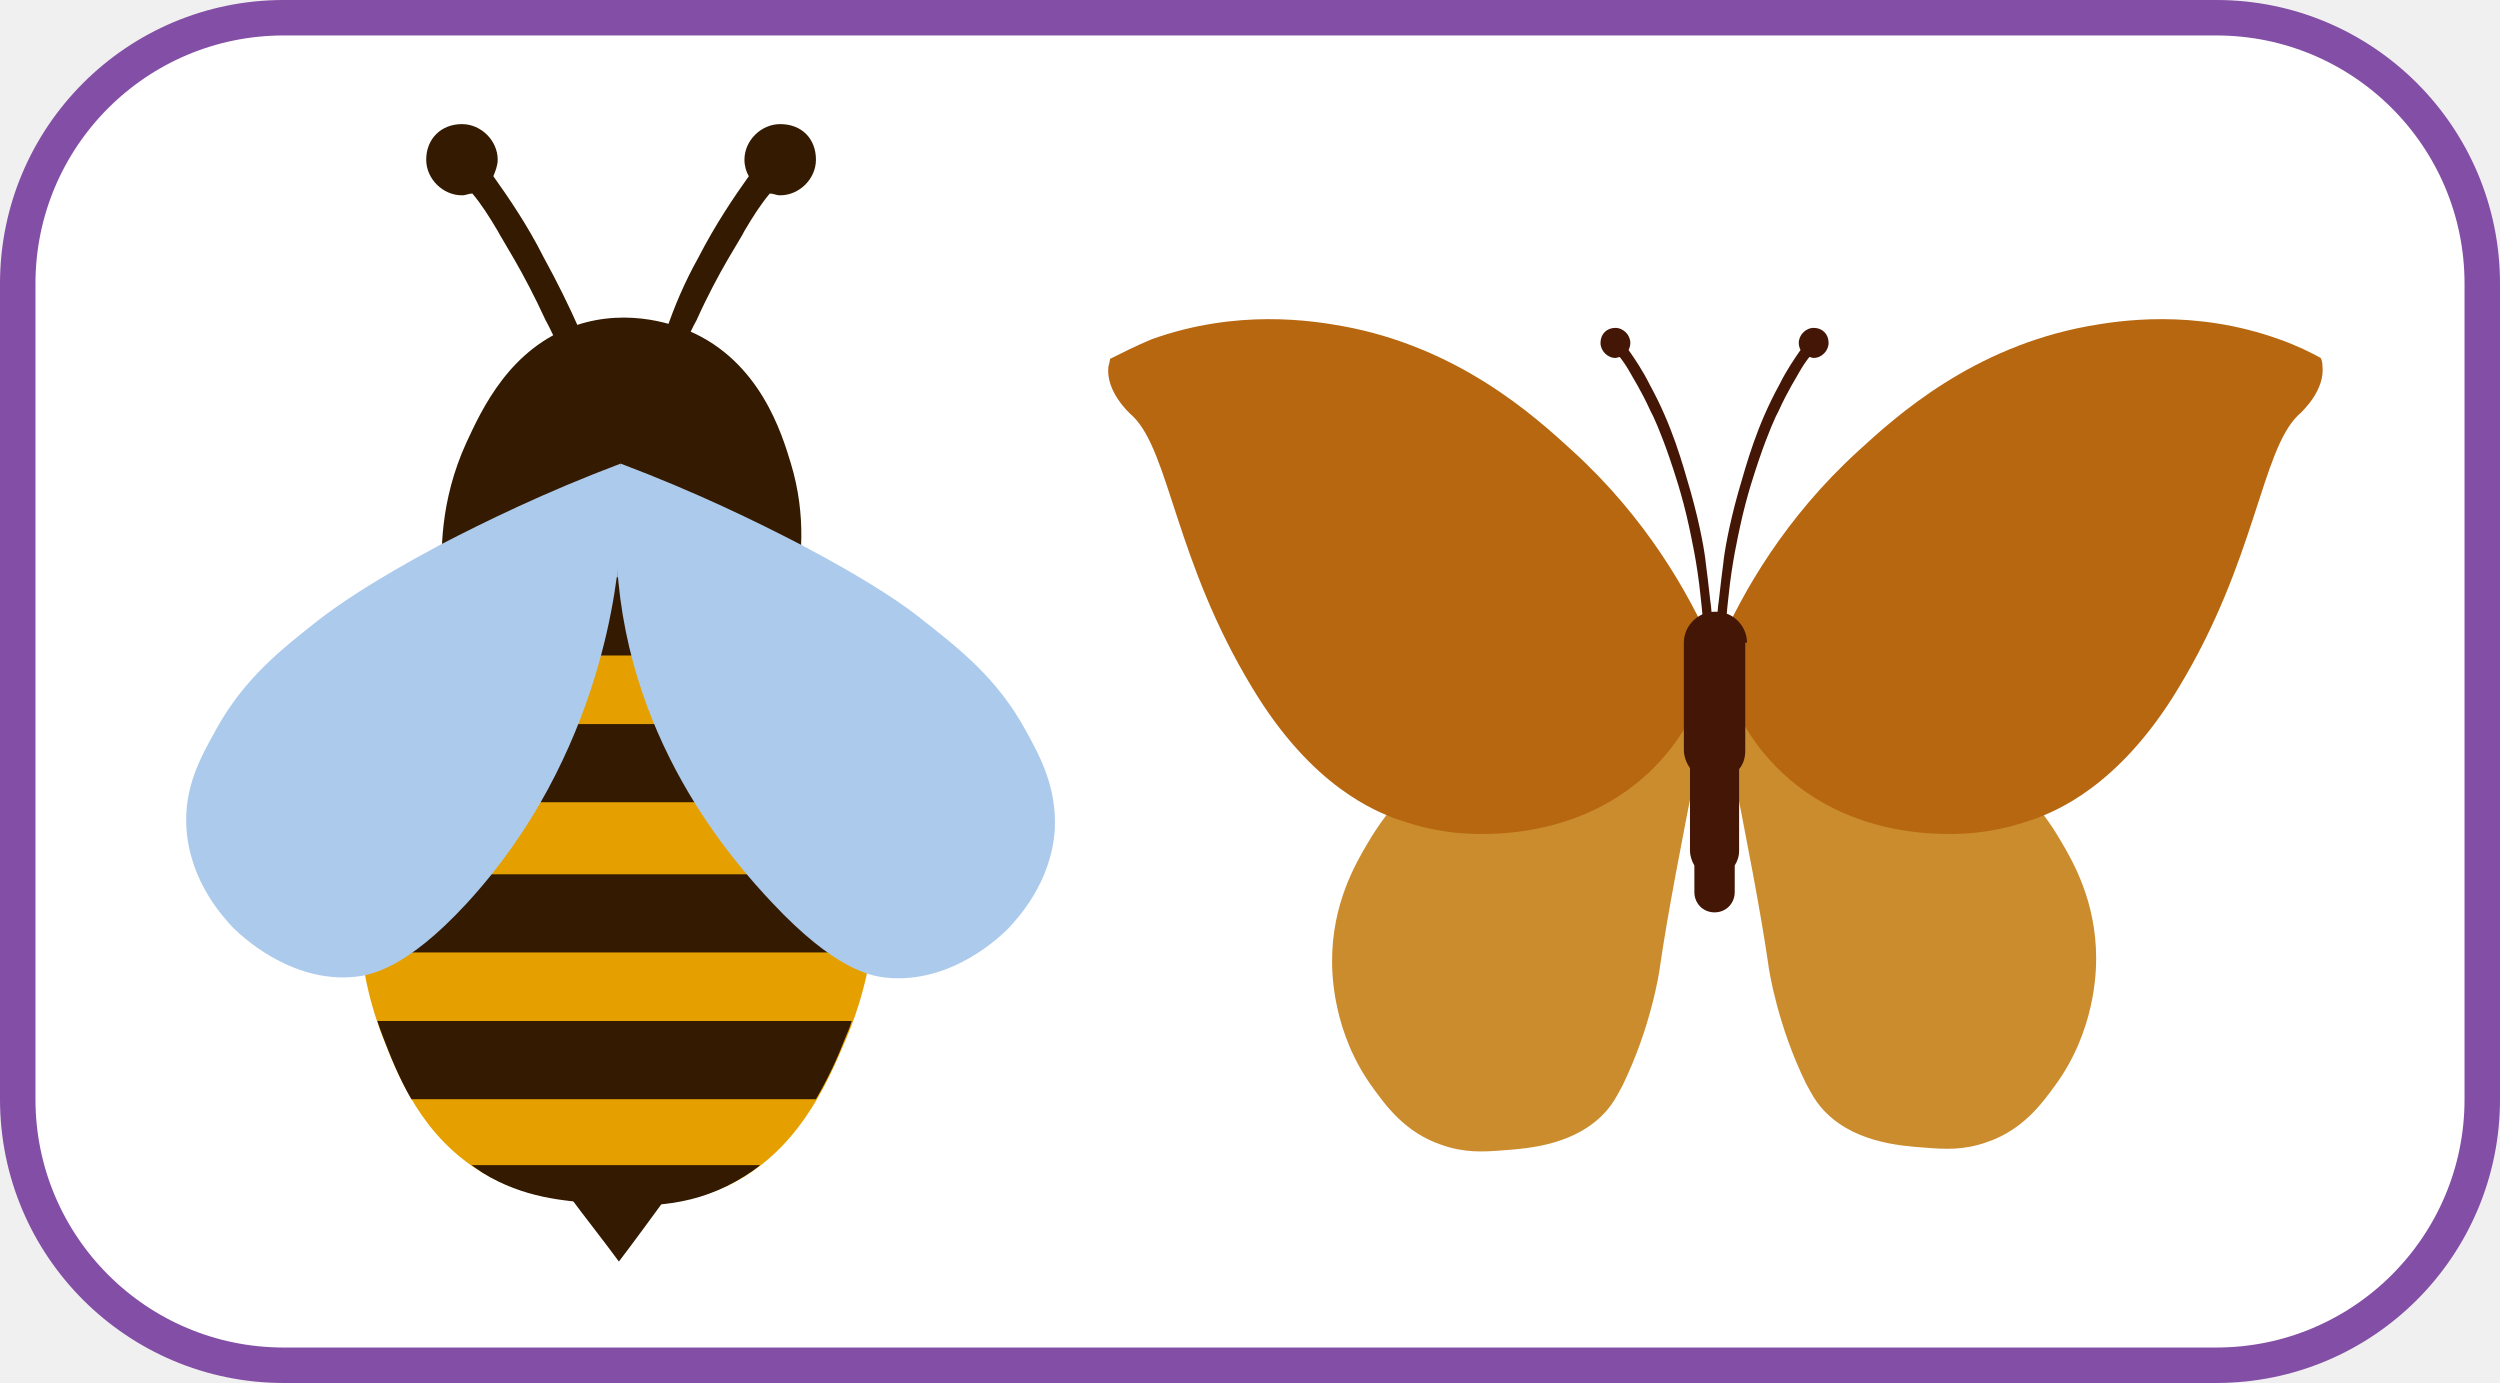
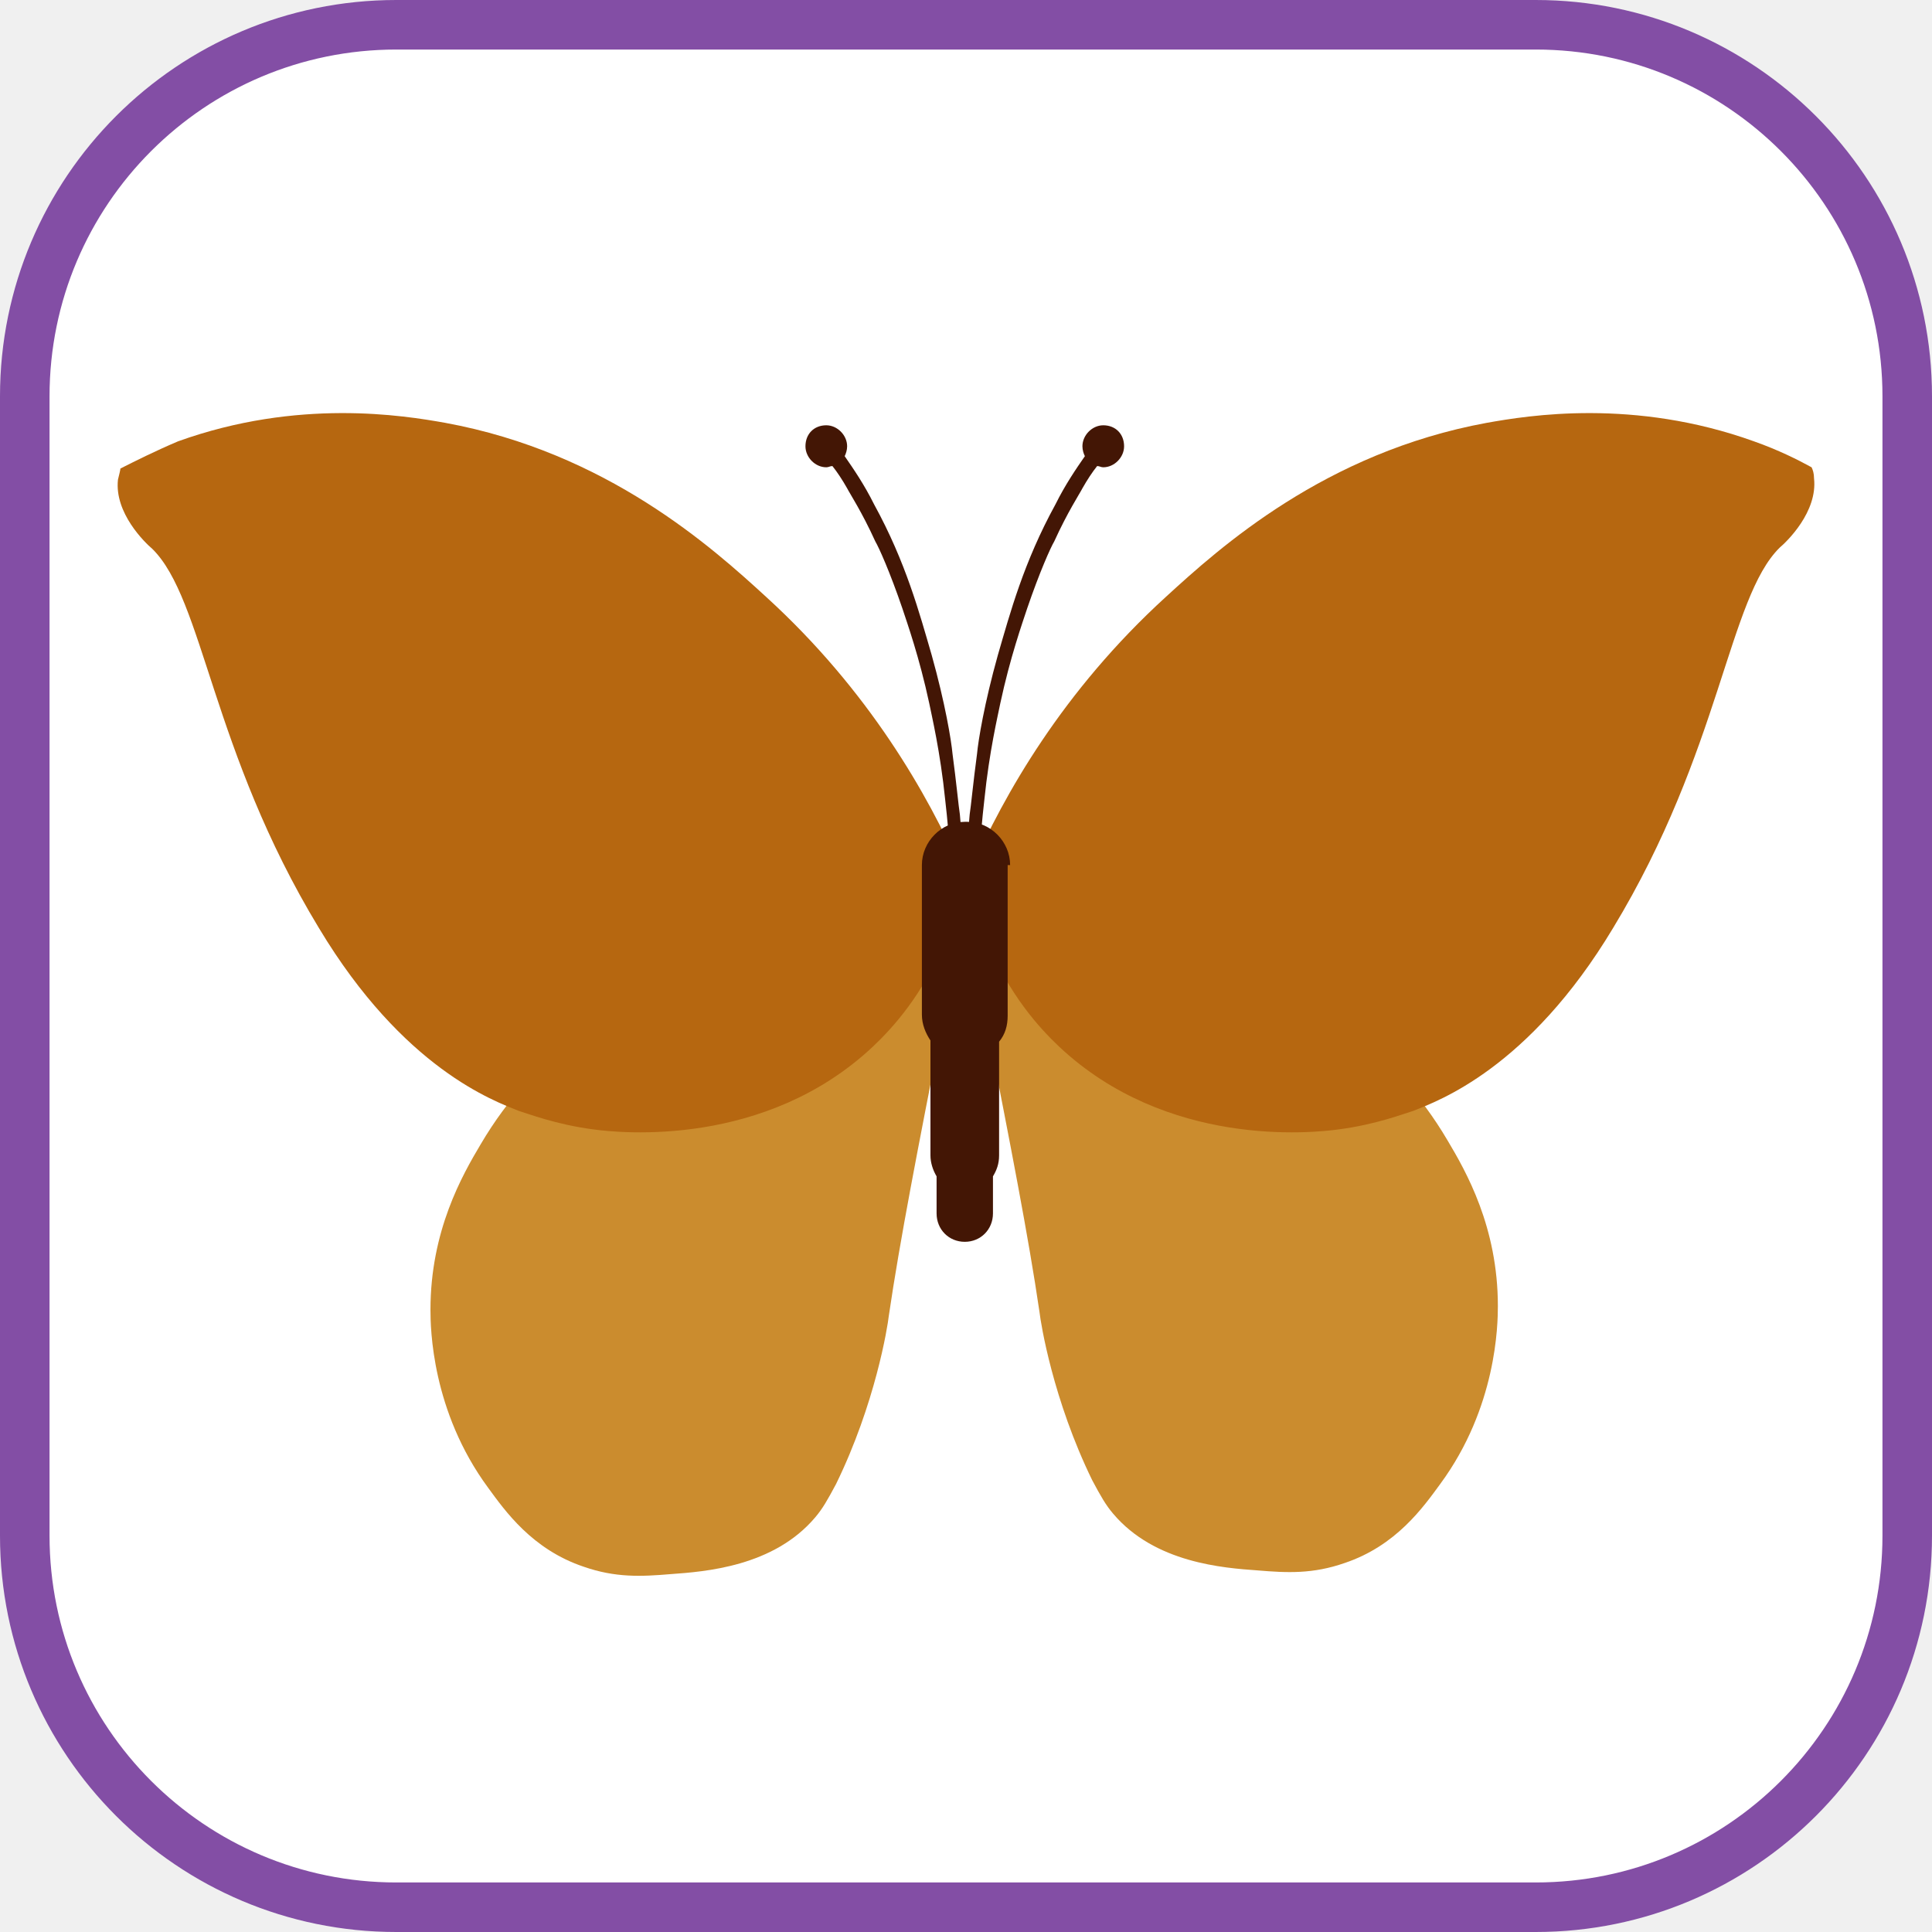
- <svg xmlns="http://www.w3.org/2000/svg" viewBox="0 0 282 156" fill="none">
-   <rect x="2" y="2" width="278" height="152" rx="30" fill="white" stroke="#834EA5" stroke-width="4" />
-   <path d="M195.182 85.361C197.062 94.937 198.547 102.517 199.437 108.602C199.536 109.499 200.526 115.684 203.692 122.167C204.385 123.464 204.781 124.162 205.374 124.86C208.739 128.85 214.28 129.249 217.051 129.448C219.426 129.648 221.504 129.748 224.076 128.85C228.232 127.453 230.409 124.361 231.795 122.466C236.347 116.282 236.446 109.599 236.446 108.103C236.446 101.719 233.873 97.231 232.388 94.737C227.936 87.157 221.504 83.566 218.535 81.97C209.036 76.883 199.932 77.182 195.776 77.581C195.677 80.175 195.38 82.768 195.182 85.361Z" fill="#CB8C2E" />
-   <path d="M193.896 72.893C196.568 66.809 201.317 58.43 209.629 50.85C213.983 46.86 222.493 39.18 235.555 36.786C238.919 36.187 247.429 34.791 257.127 38.282C259.106 38.98 260.689 39.778 261.777 40.377C261.876 40.576 261.975 40.875 261.975 41.274C262.272 43.967 259.798 46.361 259.205 46.86C255.049 50.949 254.455 63.218 245.747 77.581C238.919 88.952 231.597 91.546 229.618 92.343C228.925 92.543 226.649 93.441 223.582 93.84C221.405 94.139 209.728 95.336 201.02 87.157C199.437 85.66 196.963 82.967 195.182 78.579C194.687 76.683 194.292 74.788 193.896 72.893Z" fill="#B66710" />
-   <path d="M191.521 85.66C189.641 95.236 188.157 102.817 187.266 108.901C187.167 109.799 186.178 115.983 183.011 122.466C182.318 123.763 181.923 124.461 181.329 125.159C177.964 129.149 172.423 129.548 169.652 129.748C167.278 129.947 165.2 130.047 162.627 129.149C158.471 127.753 156.294 124.661 154.908 122.765C150.357 116.581 150.258 109.898 150.258 108.402C150.258 102.019 152.83 97.53 154.315 95.037C158.768 87.456 165.2 83.865 168.168 82.269C177.668 77.182 186.771 77.481 190.927 77.88C191.125 80.374 191.323 82.967 191.521 85.66Z" fill="#CB8C2E" />
-   <path d="M193.104 72.893C190.432 66.809 185.683 58.43 177.371 50.85C173.017 46.86 164.507 39.18 151.445 36.786C148.081 36.187 139.571 34.791 129.873 38.282C127.993 39.08 126.41 39.878 125.223 40.476C125.223 40.576 125.124 40.975 125.025 41.374C124.728 44.067 127.202 46.461 127.795 46.96C131.951 51.049 132.545 63.218 141.253 77.581C148.081 88.952 155.403 91.546 157.382 92.343C158.075 92.543 160.351 93.441 163.418 93.84C165.595 94.139 177.272 95.336 185.98 87.157C187.563 85.66 190.037 82.967 191.818 78.579C192.313 76.683 192.708 74.788 193.104 72.893Z" fill="#B66710" />
-   <path d="M197.062 72.494C197.062 70.599 195.479 69.003 193.599 69.003H193.401C191.521 69.003 189.938 70.599 189.938 72.494V84.563C189.938 85.361 190.235 86.059 190.63 86.658V95.934C190.63 96.533 190.828 97.131 191.125 97.63V100.622C191.125 101.919 192.115 102.916 193.401 102.916C194.687 102.916 195.677 101.919 195.677 100.622V97.63C195.974 97.131 196.172 96.632 196.172 95.934V86.758C196.666 86.159 196.864 85.461 196.864 84.663V72.494H197.062Z" fill="#431605" />
-   <path d="M204.583 36.985C203.692 36.985 202.901 37.783 202.901 38.681C202.901 38.98 203 39.279 203.098 39.479C202.406 40.476 201.515 41.773 200.724 43.369C198.151 48.057 197.062 52.146 196.073 55.538C194.984 59.428 194.49 62.42 194.391 63.517C194.094 65.712 193.896 67.806 193.797 68.405C193.698 69.602 193.599 70.499 193.599 71.297C193.896 71.297 194.292 71.297 194.589 71.397C194.687 70.3 194.786 68.903 194.984 67.208C195.38 63.318 196.073 60.425 196.271 59.428C197.062 55.737 198.052 52.944 198.448 51.747C199.437 48.855 200.328 46.86 200.625 46.361C201.713 43.967 202.703 42.471 202.901 42.072C203.296 41.374 203.692 40.776 204.088 40.277C204.286 40.277 204.385 40.377 204.583 40.377C205.473 40.377 206.265 39.578 206.265 38.681C206.265 37.683 205.572 36.985 204.583 36.985Z" fill="#431605" />
-   <path d="M182.219 36.985C183.11 36.985 183.902 37.783 183.902 38.681C183.902 38.98 183.803 39.279 183.704 39.479C184.396 40.476 185.287 41.773 186.079 43.369C188.651 48.057 189.74 52.146 190.729 55.538C191.818 59.428 192.313 62.42 192.411 63.517C192.708 65.712 192.906 67.806 193.005 68.405C193.104 69.602 193.203 70.499 193.203 71.297C192.906 71.297 192.51 71.297 192.214 71.397C192.115 70.3 192.016 68.903 191.818 67.208C191.422 63.318 190.729 60.425 190.531 59.428C189.74 55.737 188.75 52.944 188.354 51.747C187.365 48.855 186.474 46.86 186.177 46.361C185.089 43.967 184.099 42.471 183.902 42.072C183.506 41.374 183.11 40.776 182.714 40.277C182.516 40.277 182.417 40.377 182.219 40.377C181.329 40.377 180.537 39.578 180.537 38.681C180.537 37.683 181.23 36.985 182.219 36.985Z" fill="#431605" />
-   <path d="M88.005 14C85.842 14 83.973 15.861 83.973 18.015C83.973 18.701 84.17 19.387 84.465 19.876C82.793 22.227 80.728 25.263 78.761 29.083C72.565 40.15 72.368 51.707 73.352 48.867C75.712 42.011 77.876 37.31 78.564 36.134C81.121 30.454 83.58 26.928 83.973 26.047C84.957 24.382 85.842 23.011 86.825 21.835C87.317 21.835 87.514 22.031 88.005 22.031C90.169 22.031 92.038 20.17 92.038 18.015C92.038 15.665 90.464 14 88.005 14Z" fill="#331A00" />
-   <path d="M48.076 18.015C48.076 20.17 49.945 22.031 52.109 22.031C52.6 22.031 52.797 21.835 53.289 21.835C54.272 23.011 55.157 24.382 56.141 26.047C56.633 27.026 58.993 30.552 61.55 36.134C62.239 37.31 64.402 42.011 66.763 48.867C67.746 51.707 75.024 66.986 72.467 57.779C70.106 49.748 67.451 40.15 61.353 29.083C59.485 25.361 57.321 22.227 55.649 19.876C55.846 19.387 56.141 18.701 56.141 18.015C56.141 15.861 54.272 14 52.109 14C49.748 14 48.076 15.665 48.076 18.015Z" fill="#331A00" />
-   <path d="M64.107 134.76C65.976 137.306 67.943 139.755 69.811 142.301C71.68 139.853 73.45 137.404 75.319 134.858C71.582 134.858 67.844 134.858 64.107 134.76Z" fill="#331A00" />
-   <path d="M49.945 66.006C49.65 62.382 49.65 56.408 52.6 49.944C54.371 46.124 57.518 39.269 64.894 36.722C71.188 34.567 76.696 36.918 77.679 37.31C85.744 40.738 88.202 48.965 89.186 52.197C91.054 58.269 90.366 63.656 89.677 66.594C76.401 66.496 63.124 66.3 49.945 66.006Z" fill="#331A00" />
-   <path d="M40.799 94.898C40.405 99.795 39.619 107.826 43.159 116.935C44.929 121.44 47.585 128.198 54.469 132.311C59.091 135.054 63.615 135.348 67.156 135.641C71.09 135.935 76.499 136.327 82.006 133.78C89.874 130.059 93.218 122.419 95.382 117.327C98.627 109.785 98.824 103.125 98.922 99.11C99.119 88.924 96.463 81.285 95.087 77.367C92.628 70.413 89.382 65.125 86.825 61.599C76.302 61.697 65.779 61.795 55.256 61.893C52.6 64.733 49.06 69.14 46.11 75.212C44.929 77.857 41.684 85.006 40.799 94.898Z" fill="#E5A000" />
-   <path d="M85.94 81.677H53.486V90.491H85.94V81.677Z" fill="#331A00" />
-   <path d="M99.02 98.62H41.487V107.435H99.02V98.62Z" fill="#331A00" />
-   <path d="M85.645 65.125H53.191V73.939H85.645V65.125Z" fill="#331A00" />
-   <path d="M70.008 52.294C61.452 55.526 54.666 58.856 49.748 61.403C41.487 65.81 37.75 68.552 36.078 69.826C31.849 73.156 27.522 76.486 24.276 82.46C22.605 85.496 20.736 88.826 21.031 93.429C21.424 99.501 25.26 103.517 26.243 104.594C27.03 105.378 32.734 110.96 40.11 110.177C41.881 109.981 45.913 109.198 52.6 101.95C68.139 85.104 69.713 64.733 69.91 61.697C70.303 57.681 70.205 54.351 70.008 52.294Z" fill="#ACCAEB" />
-   <path d="M70.008 52.294C78.564 55.526 85.35 58.856 90.267 61.403C98.627 65.81 102.364 68.552 103.938 69.826C108.167 73.156 112.494 76.486 115.74 82.46C117.411 85.496 119.182 88.826 118.985 93.527C118.592 99.6 114.756 103.615 113.773 104.692C112.986 105.476 107.38 111.058 99.906 110.275C98.135 110.079 94.103 109.296 87.12 101.852C82.891 97.347 70.008 83.146 69.516 61.599C69.32 57.583 69.713 54.351 70.008 52.294Z" fill="#ACCAEB" />
-   <path d="M42.569 115.172C42.766 115.76 42.962 116.347 43.159 116.837C43.946 118.894 44.929 121.44 46.405 123.987H92.038C93.415 121.636 94.496 119.285 95.283 117.229C95.578 116.543 95.873 115.858 96.07 115.172H42.569Z" fill="#331A00" />
-   <path d="M53.191 131.43C53.584 131.724 54.076 132.018 54.469 132.311C59.091 135.152 63.615 135.445 67.156 135.739C71.09 136.033 76.499 136.523 82.006 133.781C83.383 133.095 84.662 132.311 85.744 131.43H53.191Z" fill="#331A00" />
+ <svg xmlns="http://www.w3.org/2000/svg" viewBox="0 0 156 156" fill="none">
+   <rect x="2" y="2" width="152" height="152" rx="30" fill="white" stroke="#834EA5" stroke-width="4" />
+   <path d="M79.682 82.716C81.562 92.292 83.047 99.872 83.937 105.957C84.036 106.854 85.026 113.039 88.192 119.522C88.885 120.819 89.281 121.517 89.874 122.215C93.239 126.205 98.78 126.604 101.551 126.803C103.926 127.003 106.004 127.103 108.576 126.205C112.732 124.809 114.909 121.716 116.295 119.821C120.847 113.637 120.946 106.954 120.946 105.458C120.946 99.074 118.373 94.586 116.888 92.092C112.436 84.512 106.004 80.921 103.035 79.325C93.536 74.238 84.432 74.537 80.276 74.936C80.177 77.53 79.88 80.123 79.682 82.716Z" fill="#CB8C2E" />
+   <path d="M78.396 70.248C81.068 64.164 85.817 55.785 94.129 48.205C98.483 44.215 106.993 36.535 120.055 34.141C123.419 33.542 131.929 32.146 141.627 35.637C143.606 36.335 145.189 37.133 146.277 37.732C146.376 37.931 146.475 38.23 146.475 38.629C146.772 41.322 144.298 43.716 143.705 44.215C139.549 48.304 138.955 60.573 130.247 74.936C123.419 86.307 116.097 88.9 114.118 89.698C113.425 89.898 111.149 90.796 108.082 91.195C105.905 91.494 94.228 92.691 85.52 84.512C83.937 83.016 81.463 80.323 79.682 75.934C79.188 74.039 78.792 72.143 78.396 70.248Z" fill="#B66710" />
+   <path d="M76.021 83.016C74.141 92.591 72.657 100.172 71.766 106.256C71.667 107.154 70.677 113.338 67.511 119.821C66.818 121.118 66.423 121.816 65.829 122.514C62.464 126.504 56.923 126.903 54.152 127.103C51.778 127.302 49.7 127.402 47.127 126.504C42.971 125.108 40.794 122.016 39.408 120.121C34.857 113.936 34.758 107.253 34.758 105.757C34.758 99.374 37.33 94.885 38.815 92.391C43.268 84.811 49.7 81.22 52.668 79.624C62.168 74.537 71.271 74.837 75.427 75.236C75.625 77.729 75.823 80.322 76.021 83.016Z" fill="#CB8C2E" />
+   <path d="M77.604 70.248C74.932 64.164 70.183 55.785 61.871 48.205C57.517 44.215 49.007 36.535 35.945 34.141C32.581 33.542 24.071 32.146 14.373 35.637C12.493 36.435 10.91 37.233 9.723 37.831C9.723 37.931 9.624 38.33 9.525 38.729C9.228 41.422 11.702 43.816 12.295 44.315C16.451 48.404 17.045 60.573 25.753 74.936C32.581 86.307 39.903 88.9 41.882 89.698C42.575 89.898 44.851 90.796 47.918 91.195C50.095 91.494 61.772 92.691 70.48 84.512C72.063 83.016 74.537 80.323 76.318 75.934C76.812 74.039 77.208 72.143 77.604 70.248Z" fill="#B66710" />
+   <path d="M81.562 69.849C81.562 67.954 79.979 66.358 78.099 66.358H77.901C76.021 66.358 74.438 67.954 74.438 69.849V81.918C74.438 82.716 74.734 83.415 75.13 84.013V93.289C75.13 93.888 75.328 94.486 75.625 94.985V97.977C75.625 99.274 76.615 100.271 77.901 100.271C79.187 100.271 80.177 99.274 80.177 97.977V94.985C80.474 94.486 80.672 93.987 80.672 93.289V84.113C81.166 83.514 81.364 82.816 81.364 82.018V69.849H81.562Z" fill="#431605" />
+   <path d="M89.083 34.34C88.192 34.34 87.401 35.138 87.401 36.036C87.401 36.335 87.499 36.634 87.599 36.834C86.906 37.831 86.015 39.128 85.224 40.724C82.651 45.412 81.562 49.501 80.573 52.893C79.484 56.783 78.99 59.775 78.891 60.872C78.594 63.067 78.396 65.161 78.297 65.76C78.198 66.957 78.099 67.854 78.099 68.652C78.396 68.652 78.792 68.652 79.088 68.752C79.188 67.655 79.286 66.258 79.484 64.563C79.88 60.673 80.573 57.78 80.771 56.783C81.562 53.092 82.552 50.299 82.948 49.102C83.937 46.21 84.828 44.215 85.125 43.716C86.213 41.322 87.203 39.826 87.401 39.427C87.796 38.729 88.192 38.13 88.588 37.632C88.786 37.632 88.885 37.731 89.083 37.731C89.973 37.731 90.765 36.934 90.765 36.036C90.765 35.038 90.072 34.34 89.083 34.34Z" fill="#431605" />
+   <path d="M66.719 34.34C67.61 34.34 68.402 35.138 68.402 36.036C68.402 36.335 68.303 36.634 68.204 36.834C68.896 37.831 69.787 39.128 70.579 40.724C73.151 45.412 74.24 49.501 75.229 52.893C76.318 56.783 76.812 59.775 76.912 60.872C77.208 63.067 77.406 65.161 77.505 65.76C77.604 66.957 77.703 67.854 77.703 68.652C77.406 68.652 77.01 68.652 76.714 68.752C76.615 67.655 76.516 66.258 76.318 64.563C75.922 60.673 75.229 57.78 75.031 56.783C74.24 53.092 73.25 50.299 72.854 49.102C71.865 46.21 70.974 44.215 70.677 43.716C69.589 41.322 68.6 39.826 68.402 39.427C68.006 38.729 67.61 38.13 67.214 37.632C67.016 37.632 66.917 37.731 66.719 37.731C65.829 37.731 65.037 36.934 65.037 36.036C65.037 35.038 65.73 34.34 66.719 34.34Z" fill="#431605" />
</svg>
